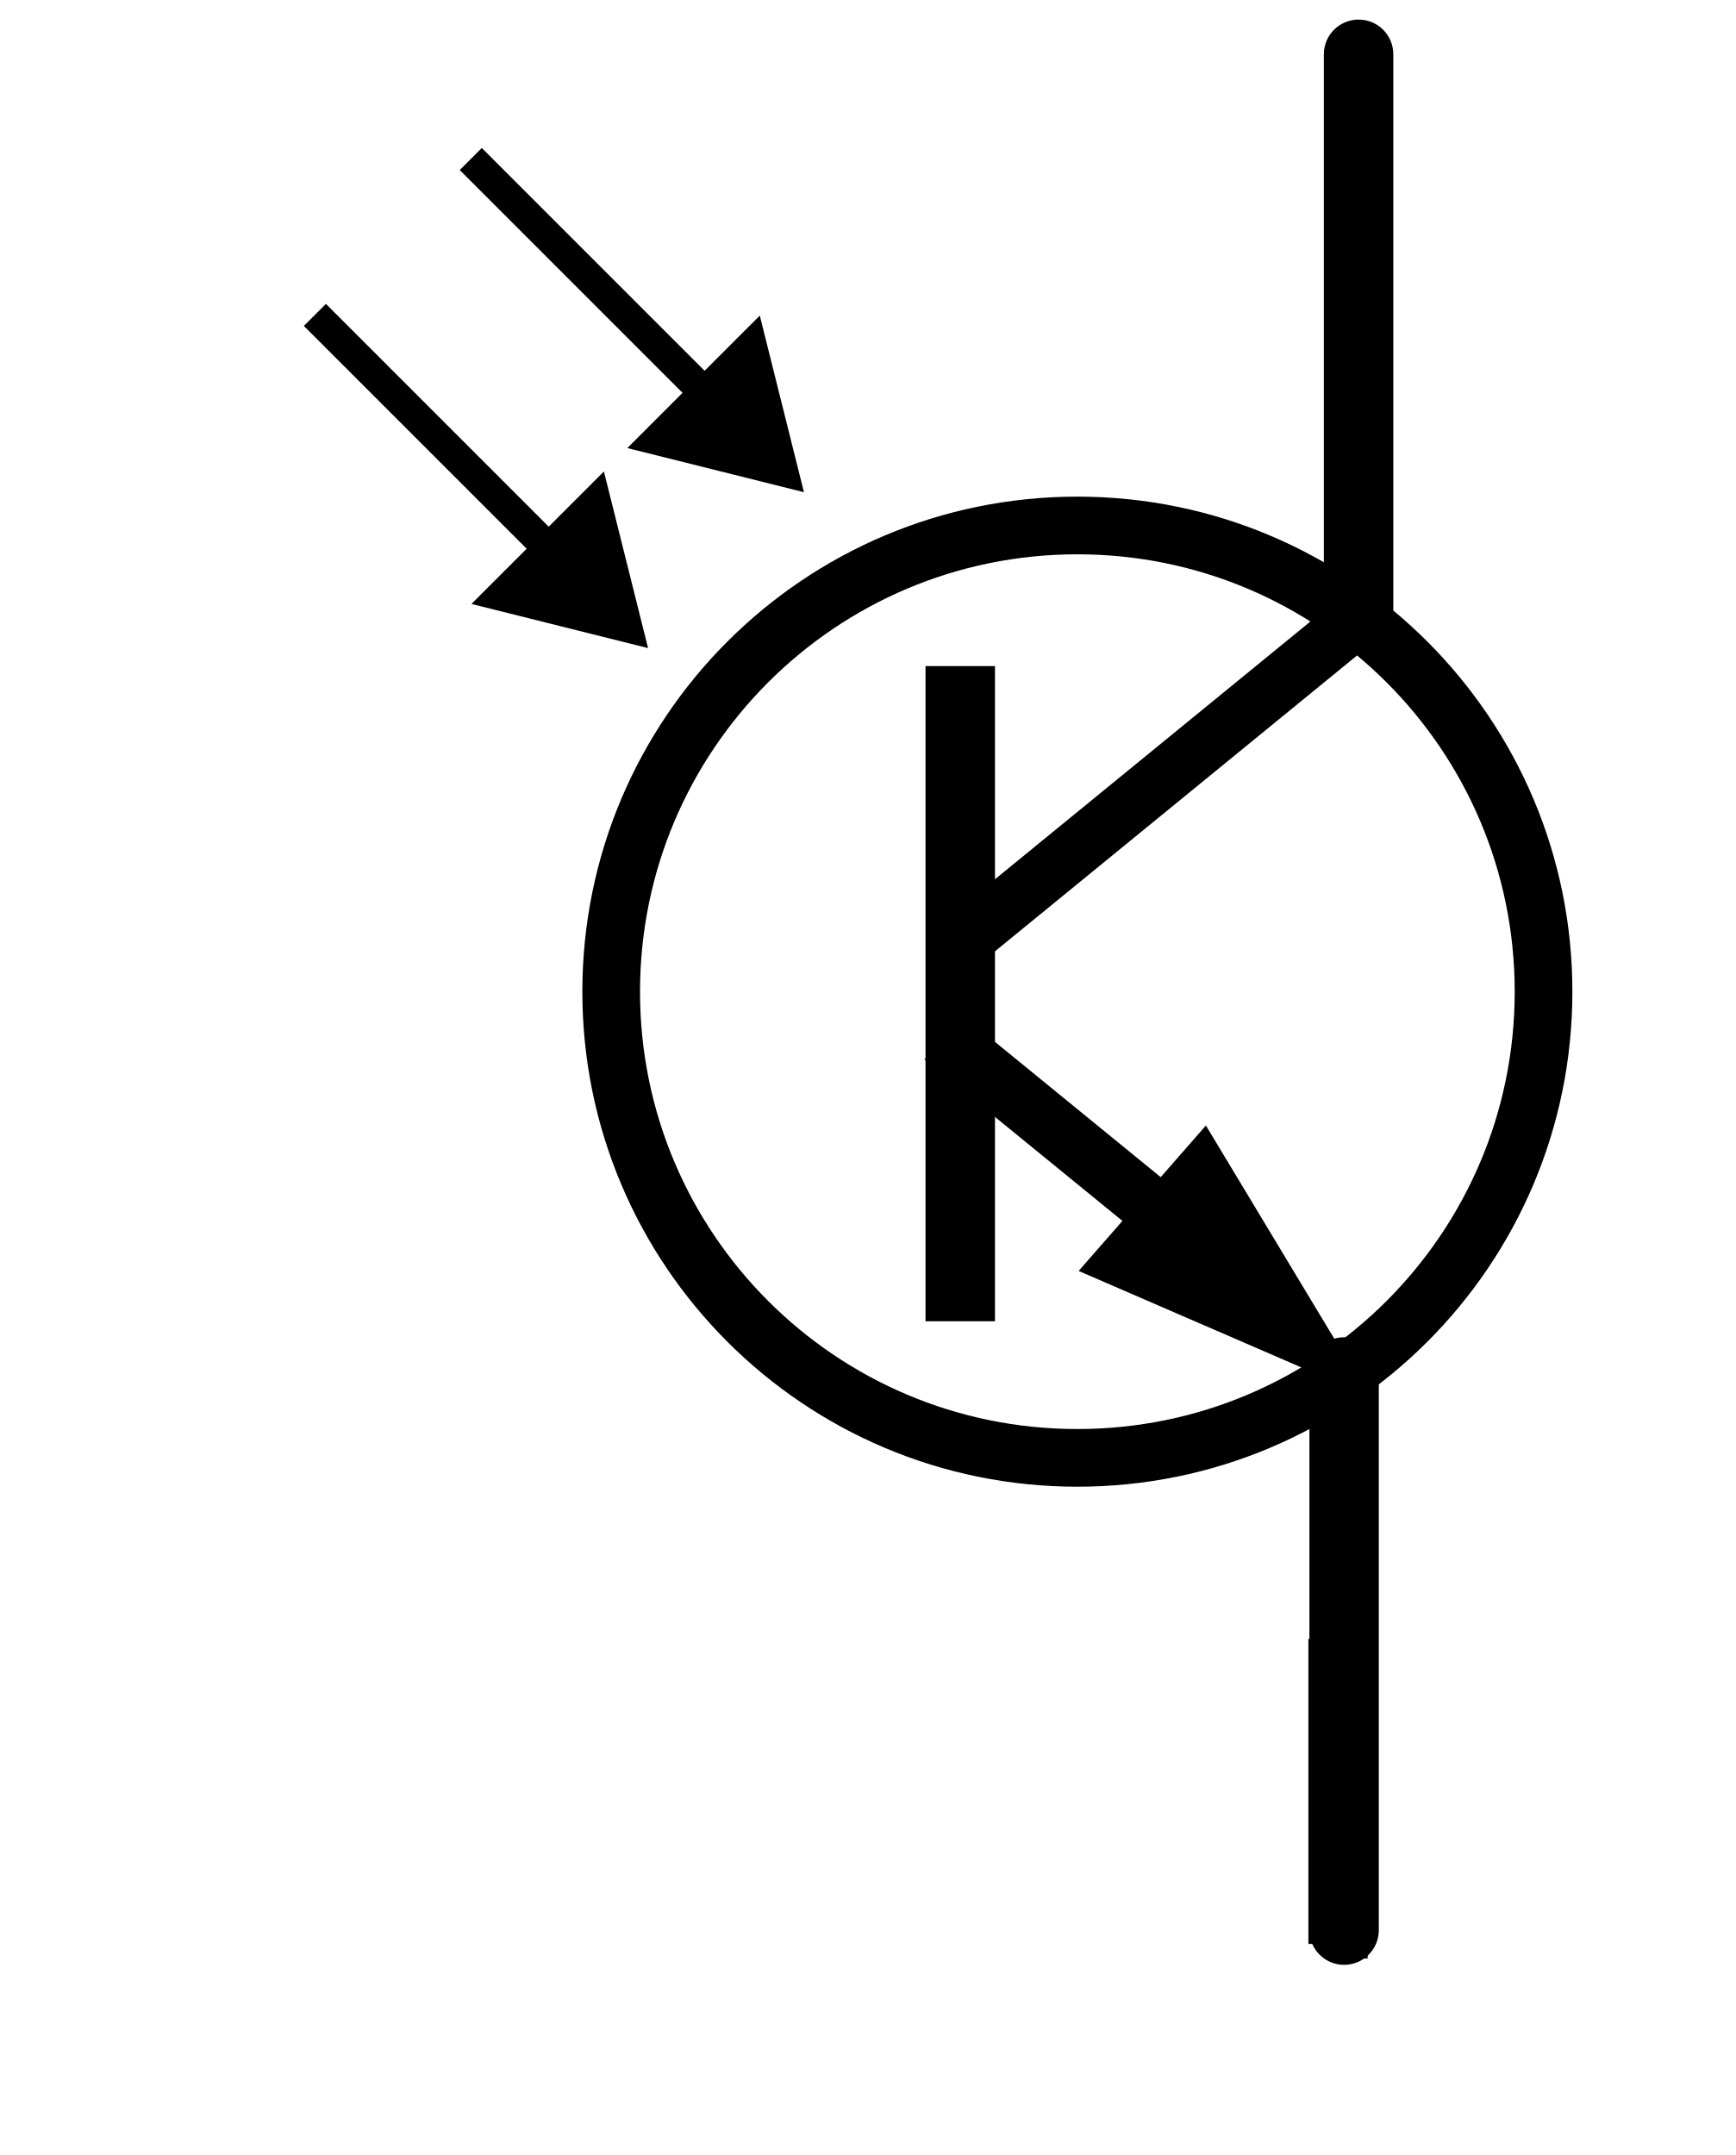
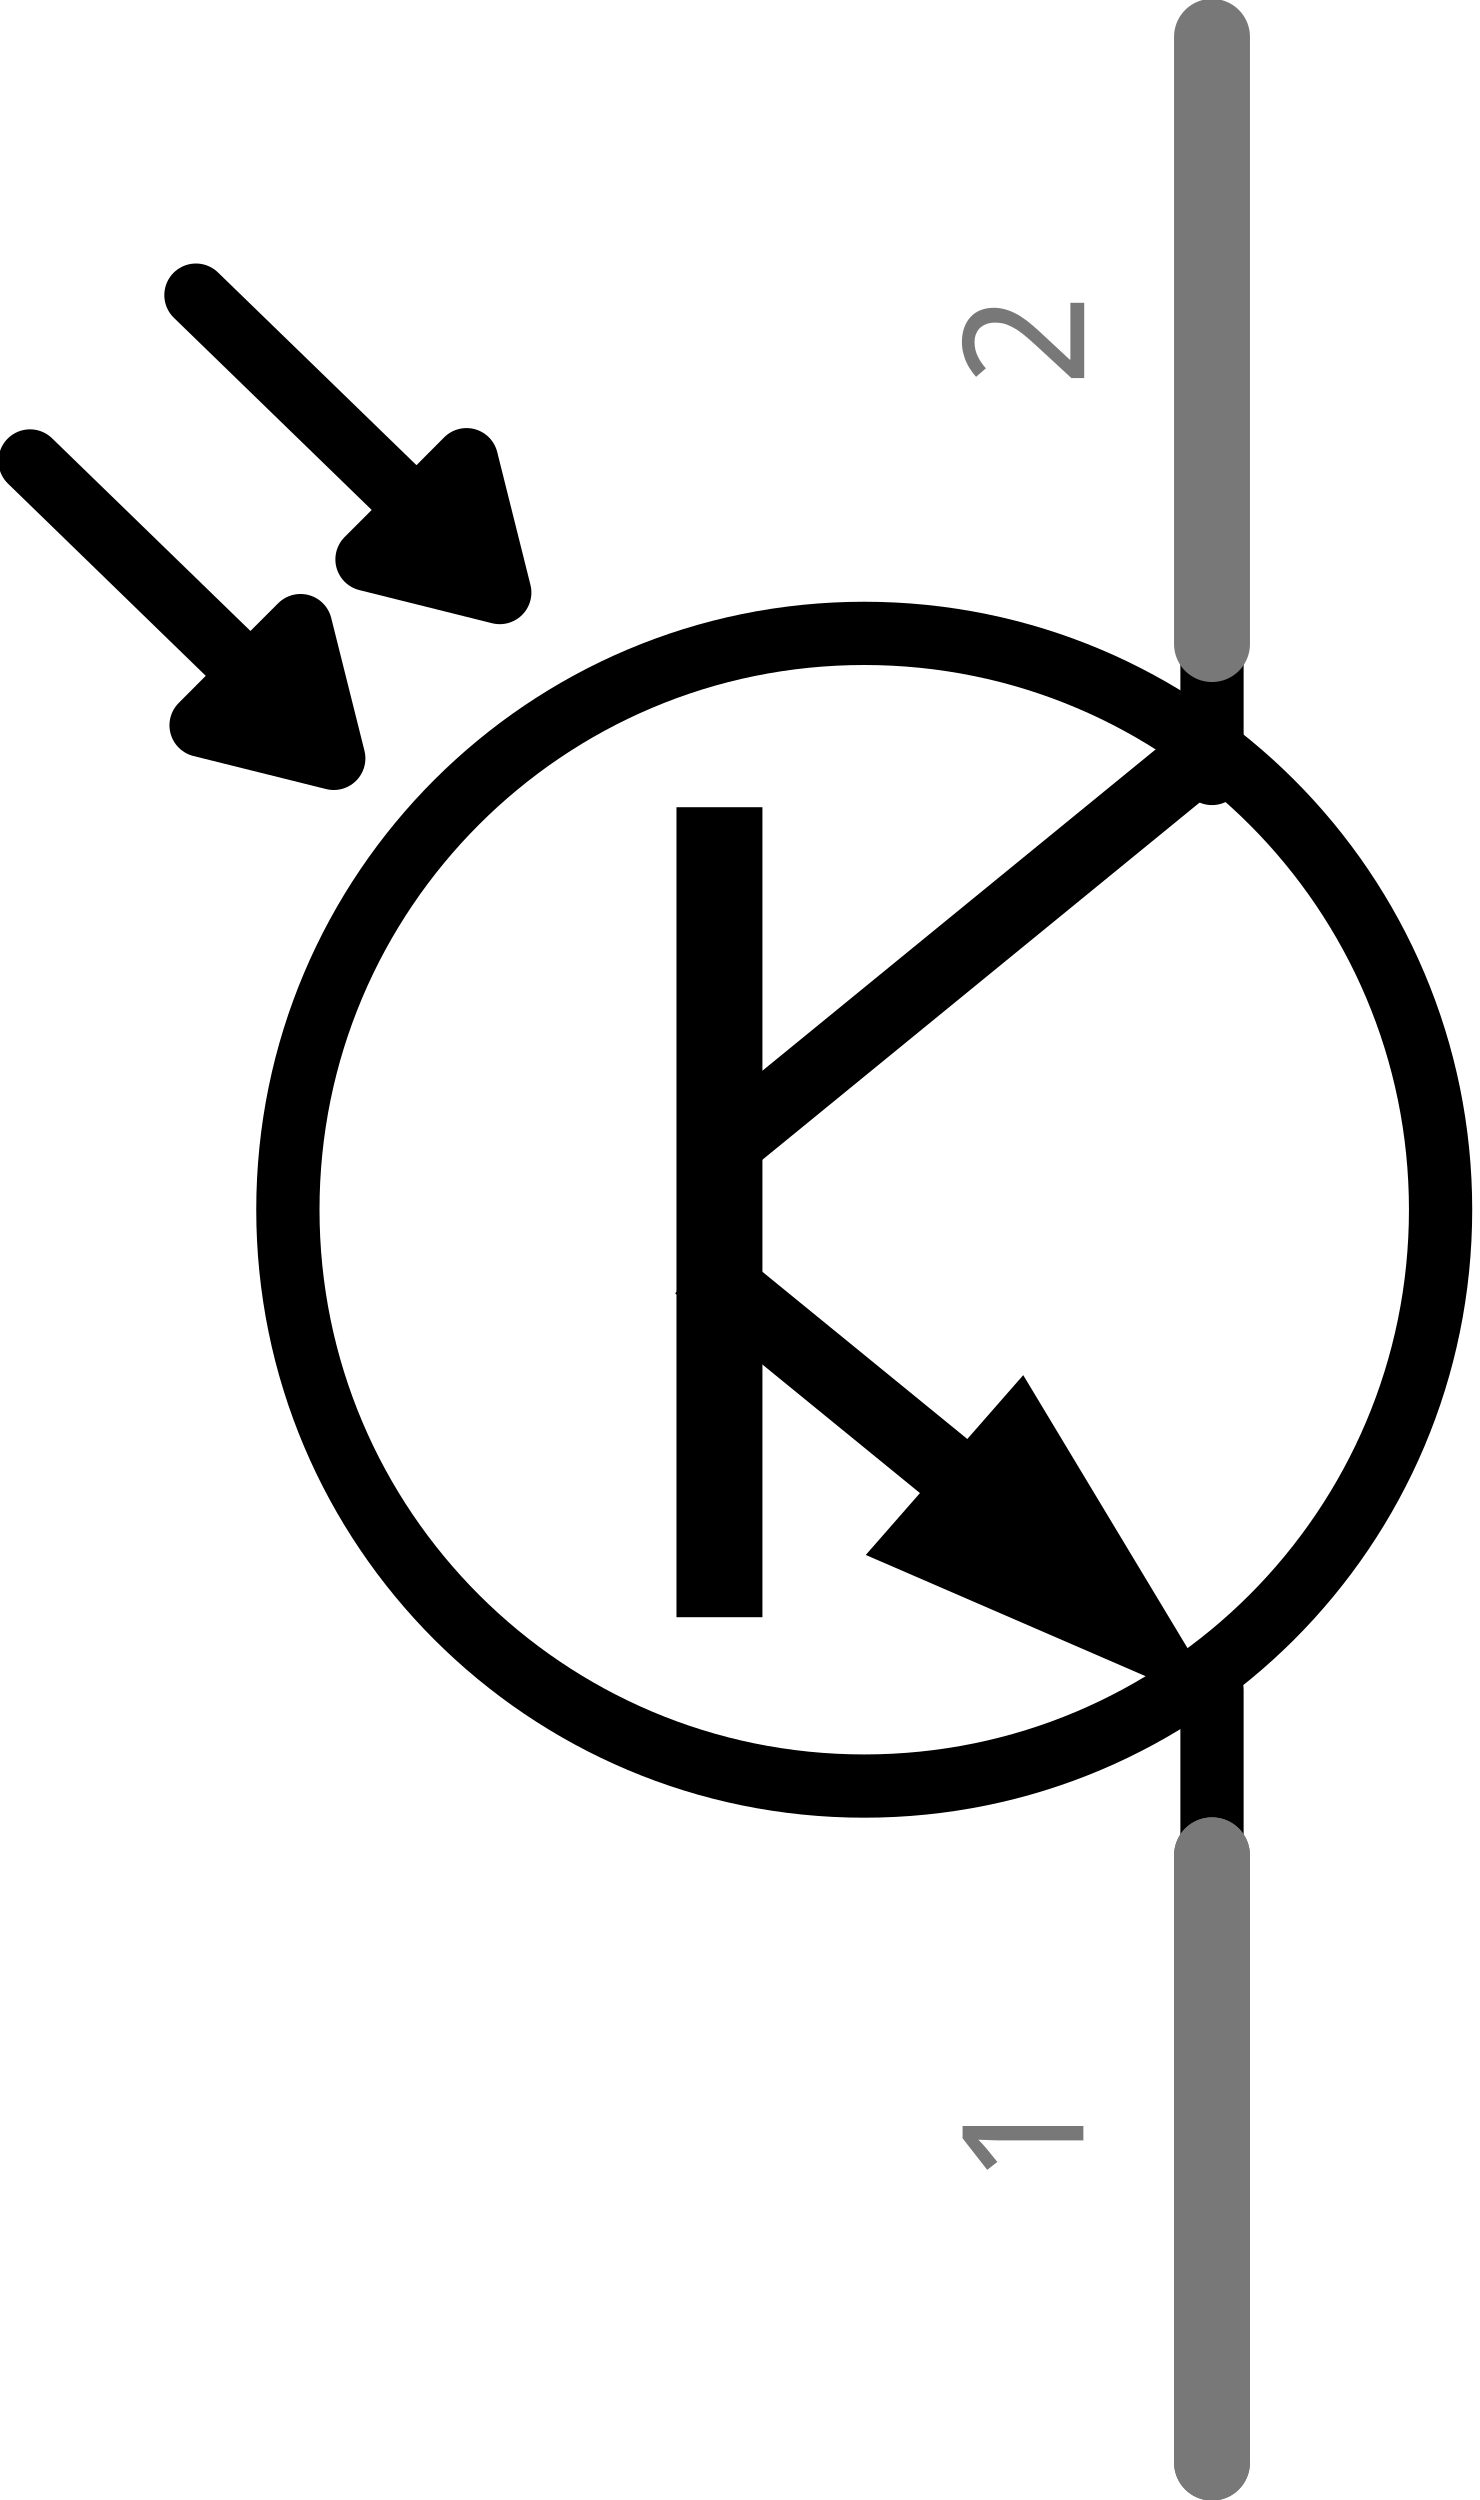
- <svg xmlns="http://www.w3.org/2000/svg" width=".58in" x="0px" version="1.2" y="0px" height=".72in" baseProfile="tiny" id="0">
-   <g style="display:inline" id="schematic" transform="translate(18,0)">
-     <g id="g10" transform="translate(-0.464,0)">
-       <path id="path12" d="M 24.464,61.909 L 24.464,44.004 C 24.464,43.389 24.962,42.892 25.577,42.892 L 25.577,42.892 C 26.192,42.892 26.69,43.389 26.69,44.004 L 26.69,44.004 L 26.69,61.909 C 26.69,62.524 26.192,63.021 25.577,63.021 L 25.577,63.021 C 24.962,63.021 24.464,62.524 24.464,61.909 L 24.464,61.909 z" />
-     </g>
-     <g id="g14">
-       <path id="path16" d="M 24.463,19.799 L 24.463,1.742 C 24.463,1.126 24.961,0.628 25.578,0.628 L 25.578,0.628 C 26.193,0.628 26.691,1.126 26.691,1.742 L 26.691,1.742 L 26.691,19.799 C 26.691,20.414 26.193,20.912 25.578,20.912 L 25.578,20.912 C 24.961,20.912 24.463,20.414 24.463,19.799 L 24.463,19.799 z" />
-     </g>
-     <g id="g18">
-       <g id="0.2.2.0" transform="matrix(1,0,0,0.758523,1.967611,7.746005)">
-         <polygon points="9.719,45.658 9.719,17.954 11.947,17.954 11.947,45.658 9.719,45.658 " id="polygon20" />
-       </g>
-     </g>
-     <circle fill="none" cx="16.557" cy="31.807" stroke="#000000" r="14.953" id="circle22" stroke-width="1.85" />
-     <g id="0.2.4" transform="translate(-2.9,0.1)">
-       <path stroke="black" id="lightning1" stroke-width="1" d="M 0,5 L 7.5,12.5 L 9,11 L 10,15 L 6,14 L 7.5,12.5 z" />
-       <path stroke="black" id="lightning2" stroke-width="1" d="M -5,10 L 2.5,17.5 L 4,16 L 5,20 L 1,19 L 2.5,17.5 z" />
-     </g>
-     <g id="g28">
-       <g id="g30">
-         <path id="path32" />
-       </g>
-       <g id="g34" transform="matrix(0.9712211,0,0,0.9055168,2.39633,3.732273)">
-         <g id="0.2.5.1.0" transform="translate(-0.810366,0.7243051)">
-           <polygon points="10.339,32.678 11.657,31.172 19.455,37.998 18.139,39.502 10.339,32.678 " id="polygon36" />
-         </g>
-       </g>
-       <g id="g38">
-         <g id="0.2.5.2.0" transform="translate(0.6558705,0.3935223)">
-           <polygon points="20.024,35.706 25.265,44.41 15.942,40.371 20.024,35.706 " id="polygon40" />
-         </g>
-       </g>
-     </g>
-     <g id="g42">
-       <g id="0.2.6.0" transform="matrix(0.8853087,0,0,0.9020797,3.002619,1.868712)">
-         <polygon points="10.168,30.921 24.929,19.084 26.18,20.644 11.419,32.48 10.168,30.921 " id="polygon44" />
-       </g>
-     </g>
-     <g id="0.2.7" transform="translate(-18,0)">
-       <rect width="1.893" x="42.633" y="1.237" height="9.783" id="connector1pin" />
-       <rect width="0.867" x="43.141" y="0.876" height="0.684" id="connector1terminal" />
-       <rect width="2.024" x="41.967" y="52.569" height="9.781" id="connector0pin" />
-       <rect width="0.867" x="43" y="62.131" height="0.686" id="connector0terminal" />
-     </g>
+ <svg xmlns="http://www.w3.org/2000/svg" version="1.1" id="_x30_" x="0px" y="0px" width="17.543px" height="29.639px" viewBox="0 0 17.543 29.639" enable-background="new 0 0 17.543 29.639" xml:space="preserve">
+   <g id="schematic">
+     <line fill="none" stroke="#000000" stroke-width="0.75" stroke-linecap="round" stroke-miterlimit="10" x1="14.369" y1="4.036" x2="14.369" y2="9.17" />
+     <line fill="none" stroke="#000000" stroke-width="0.75" stroke-linecap="round" stroke-miterlimit="10" x1="14.369" y1="20.035" x2="14.369" y2="25.169" />
+     <polygon id="polygon20" points="8.02,19.173 8.02,9.57 9.039,9.57 9.039,19.173  " />
+     <circle id="circle22" fill="none" stroke="#000000" stroke-width="0.75" cx="10.246" cy="14.342" r="6.833" />
+     <path id="lightning1" stroke="#000000" stroke-width="0.75" stroke-linecap="round" stroke-linejoin="round" d="M2.323,3.499   l2.619,2.543L5.531,5.45l0.394,1.575L4.351,6.632l0.59-0.59L2.323,3.499z" />
+     <path id="lightning2" stroke="#000000" stroke-width="0.75" stroke-linecap="round" stroke-linejoin="round" d="M0.356,5.465   l2.617,2.542l0.59-0.59l0.394,1.574L2.384,8.599l0.589-0.591L0.356,5.465z" />
+     <polygon id="polygon36" points="8.004,15.333 8.589,14.711 12.05,17.535 11.466,18.158  " />
+     <polygon id="polygon40" points="12.131,16.303 14.525,20.281 10.264,18.435  " />
+     <polygon id="polygon44" points="8.166,13.407 14.137,8.528 14.644,9.17 8.672,14.049  " />
+     <rect id="connector1terminal" x="13.896" fill="none" width="0.938" height="1.701" />
+     <polygon id="connector0terminal" fill="none" points="13.924,27.639 14.814,27.639 14.802,29.639 13.911,29.639  " />
+     <path fill="#787878" d="M12.854,3.59v0.892h-0.152L12.33,4.139c-0.053-0.049-0.101-0.093-0.145-0.131s-0.086-0.071-0.128-0.099   c-0.042-0.026-0.084-0.047-0.125-0.063c-0.043-0.015-0.088-0.021-0.138-0.021c-0.038,0-0.072,0.006-0.103,0.018   s-0.054,0.027-0.075,0.047c-0.02,0.021-0.035,0.045-0.046,0.073s-0.016,0.06-0.016,0.094c0,0.062,0.013,0.118,0.038,0.167   c0.023,0.051,0.057,0.098,0.096,0.143l-0.116,0.101c-0.022-0.024-0.046-0.056-0.064-0.084c-0.021-0.028-0.039-0.063-0.055-0.097   c-0.015-0.034-0.025-0.071-0.035-0.109c-0.009-0.038-0.014-0.079-0.014-0.121c0-0.063,0.009-0.119,0.026-0.169   c0.018-0.051,0.043-0.094,0.076-0.129c0.031-0.035,0.071-0.063,0.119-0.082s0.101-0.028,0.159-0.028   c0.057,0,0.108,0.01,0.158,0.026s0.101,0.041,0.148,0.069c0.048,0.031,0.097,0.066,0.146,0.109   c0.049,0.041,0.101,0.088,0.152,0.137l0.294,0.273h0.008V3.59H12.854z" />
+     <path fill="#787878" d="M12.844,25.204v0.172h-0.892c-0.028,0-0.059,0-0.091,0c-0.031,0-0.063-0.002-0.095-0.002   c-0.032-0.002-0.063-0.002-0.092-0.004c-0.028-0.001-0.054-0.002-0.076-0.002c0.012,0.012,0.021,0.021,0.03,0.029   s0.017,0.018,0.023,0.025c0.008,0.01,0.017,0.019,0.025,0.028c0.008,0.011,0.019,0.021,0.03,0.035l0.118,0.146l-0.12,0.094   l-0.292-0.374v-0.146h1.43V25.204z" />
+     <line id="connector0pin" fill="none" stroke="#787878" stroke-width="0.9" stroke-linecap="round" stroke-linejoin="round" stroke-miterlimit="10" x1="14.369" y1="21.996" x2="14.369" y2="29.196" />
+     <line fill="none" stroke="#787878" stroke-width="0.9" stroke-linecap="round" stroke-linejoin="round" stroke-miterlimit="10" x1="14.369" y1="21.996" x2="14.369" y2="29.196" />
+     <line id="connector1pin" fill="none" stroke="#787878" stroke-width="0.9" stroke-linecap="round" stroke-linejoin="round" stroke-miterlimit="10" x1="14.369" y1="0.436" x2="14.369" y2="7.636" />
  </g>
</svg>
